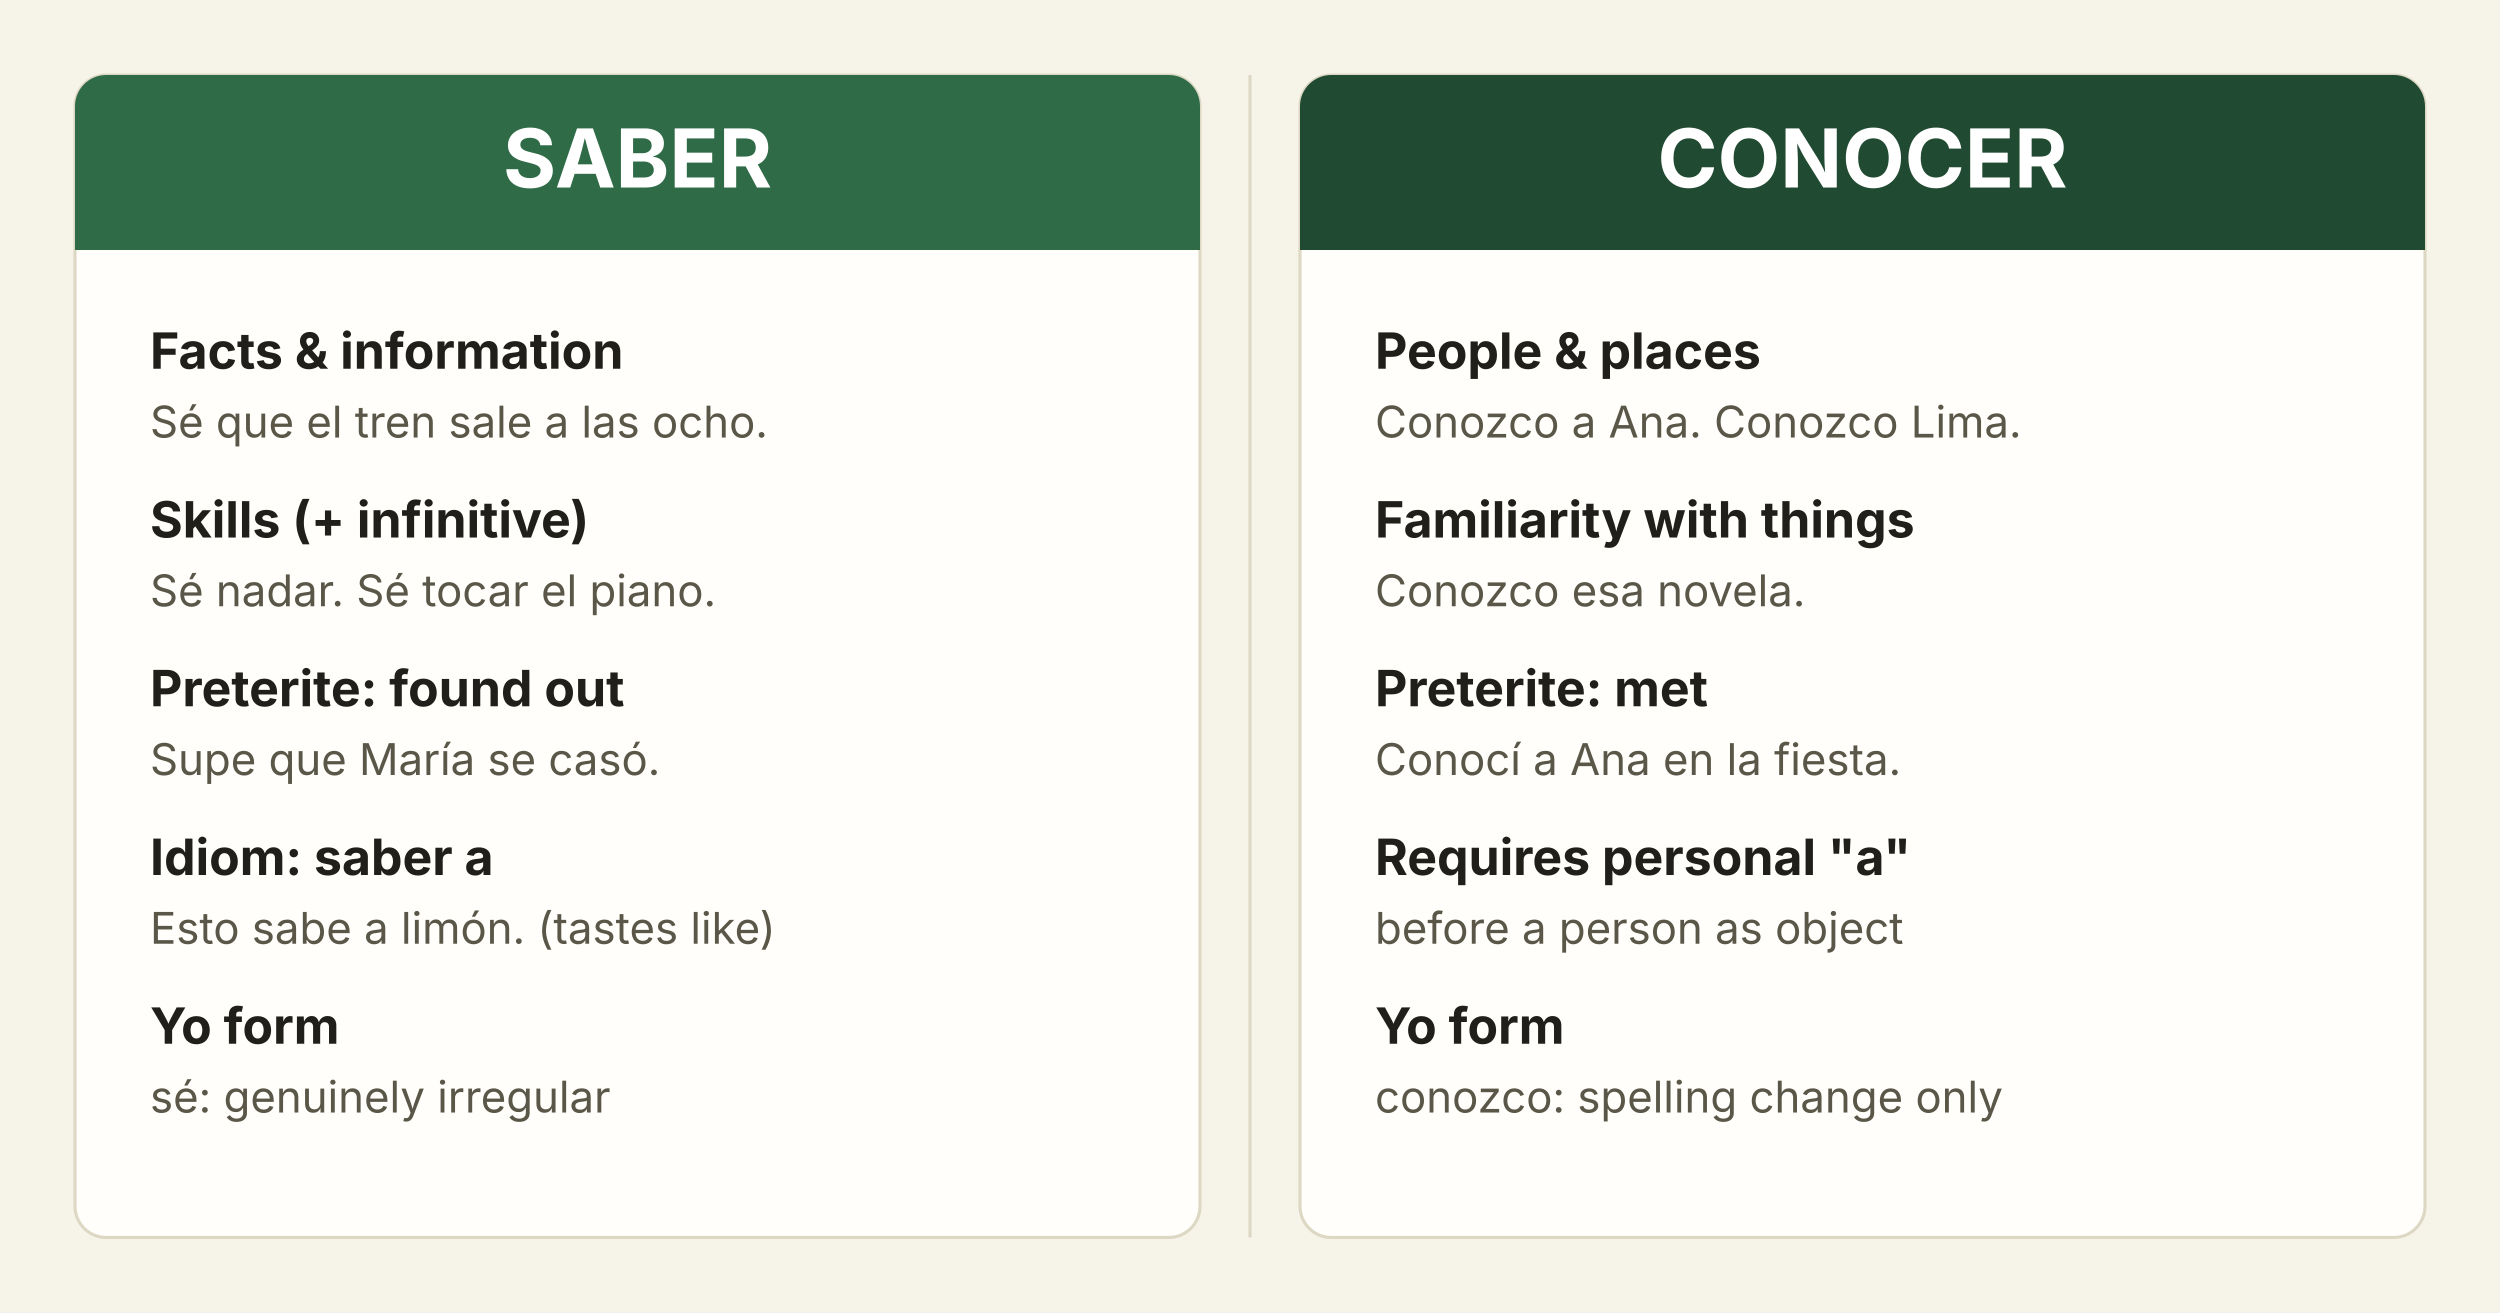
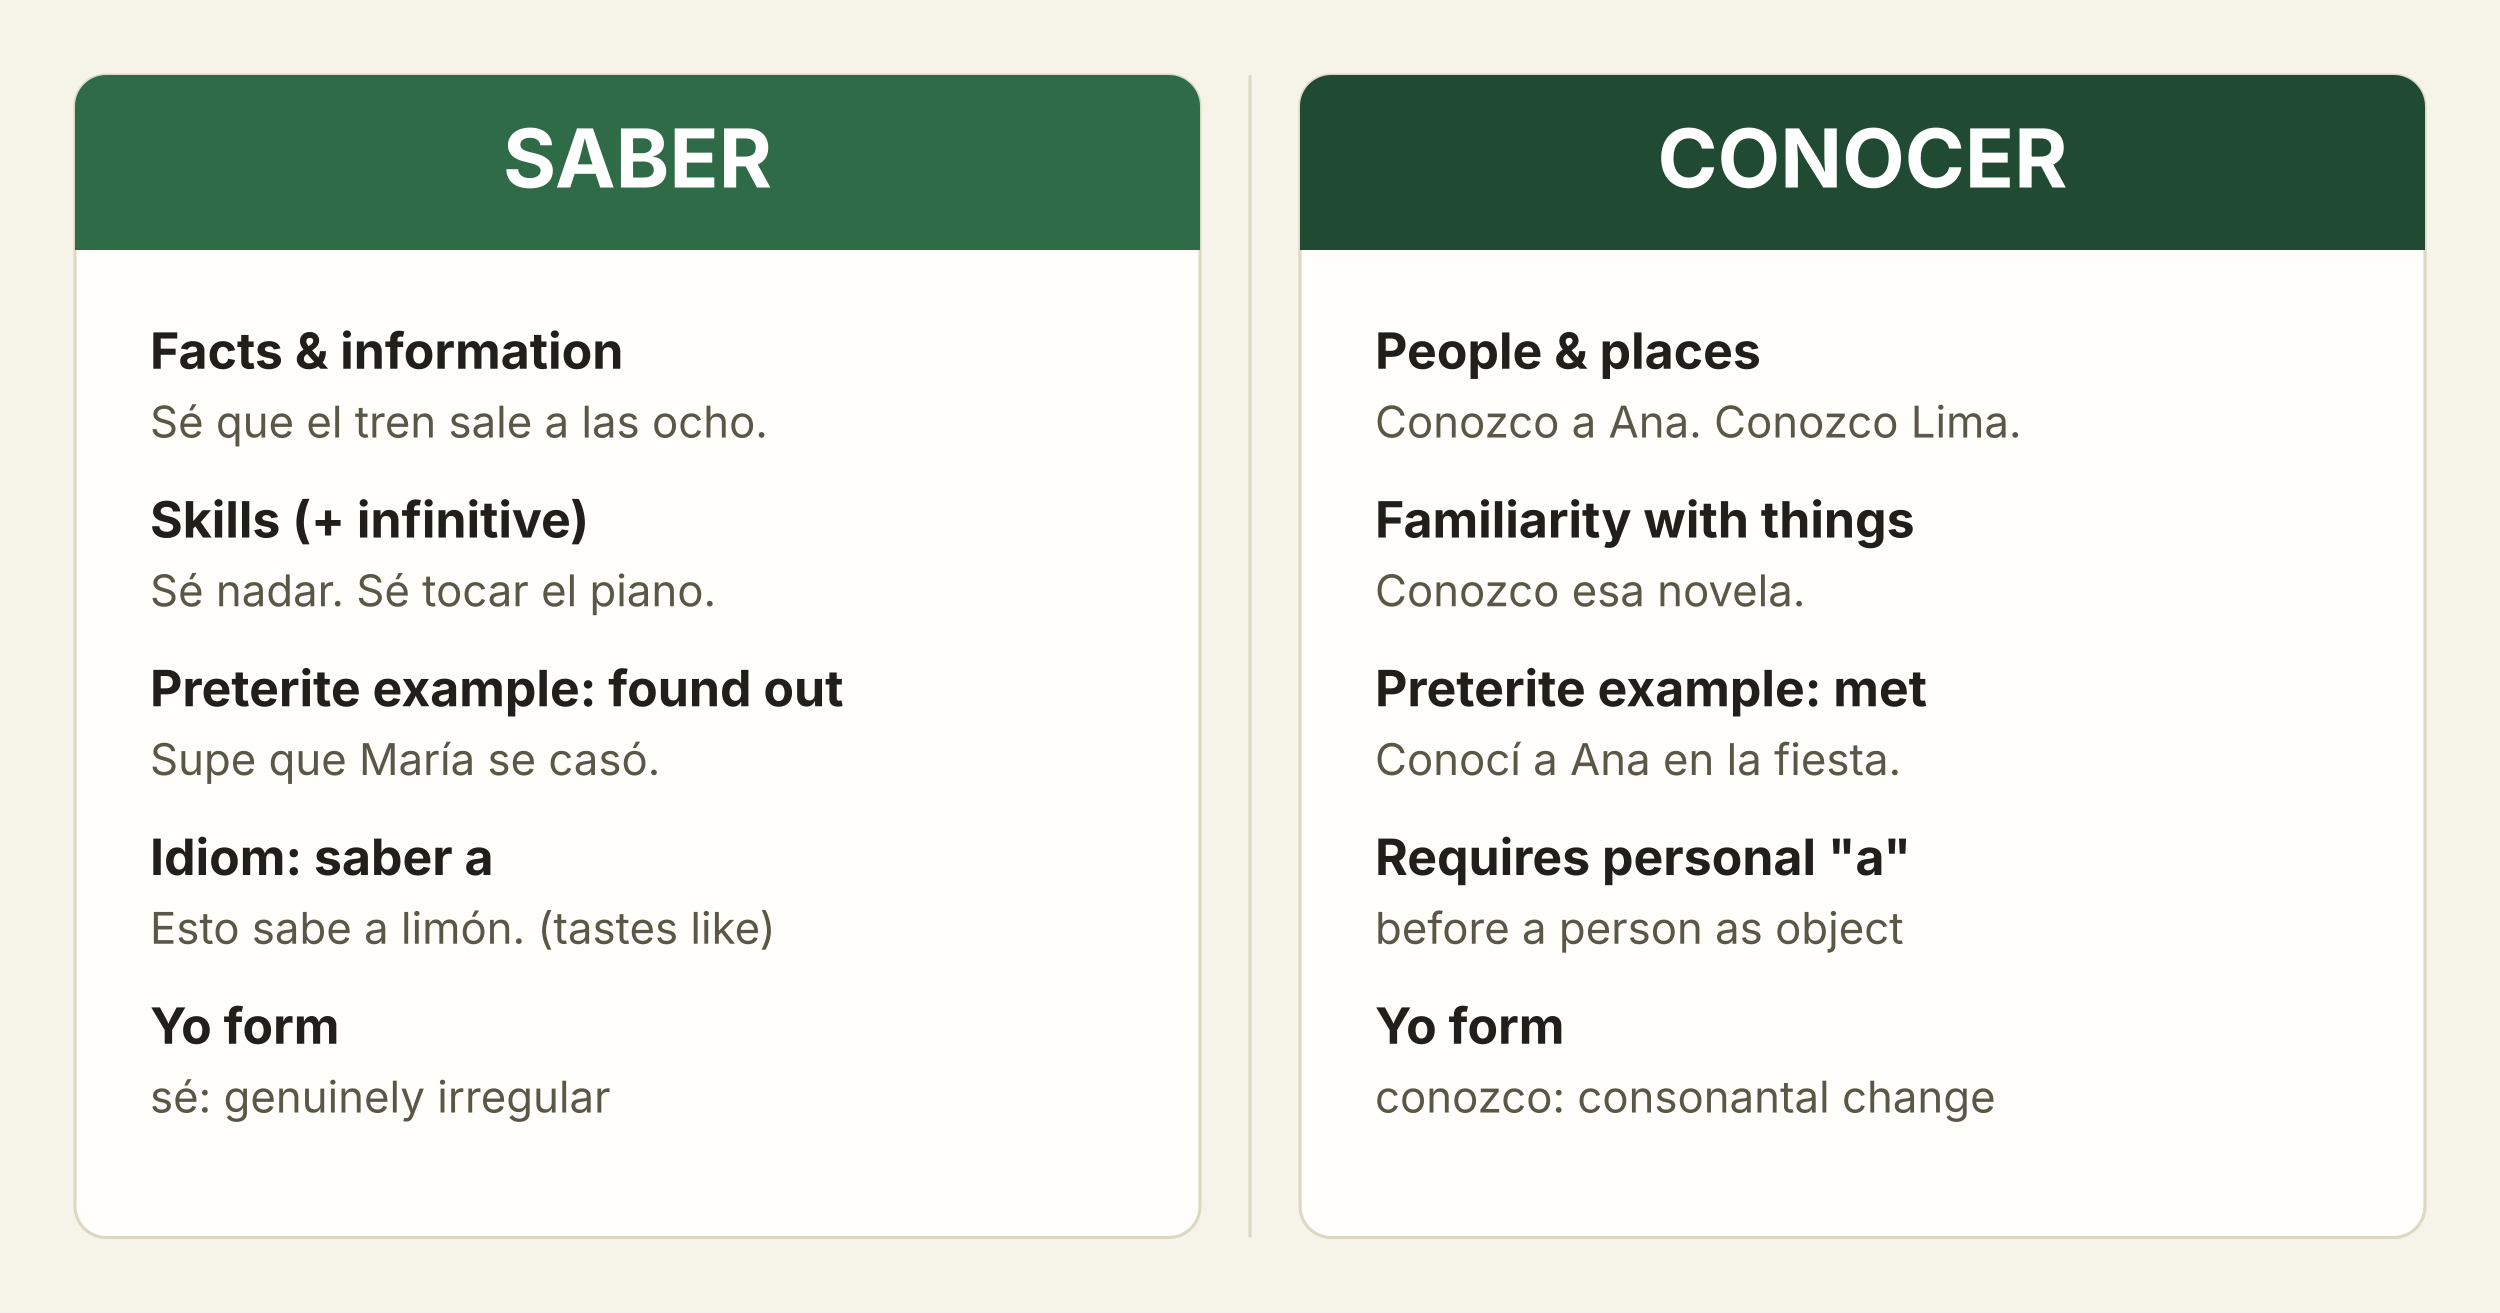
<svg xmlns="http://www.w3.org/2000/svg" viewBox="0 0 800 420" font-family="system-ui, -apple-system, sans-serif">
  <rect width="800" height="420" fill="#f6f4e9" />
  <rect x="24" y="24" width="360" height="372" rx="10" fill="#fffefa" stroke="#ddd8c4" />
  <rect x="416" y="24" width="360" height="372" rx="10" fill="#fffefa" stroke="#ddd8c4" />
  <rect x="24" y="24" width="360" height="56" rx="10" fill="#2f6b47" />
  <rect x="24" y="60" width="360" height="20" fill="#2f6b47" />
  <text x="204" y="60" text-anchor="middle" fill="#ffffff" font-size="26" font-weight="700">SABER</text>
  <rect x="416" y="24" width="360" height="56" rx="10" fill="#204a31" />
  <rect x="416" y="60" width="360" height="20" fill="#204a31" />
  <text x="596" y="60" text-anchor="middle" fill="#ffffff" font-size="26" font-weight="700">CONOCER</text>
  <g fill="#201f1a" font-size="16">
    <text x="48" y="118" font-weight="700">Facts &amp; information</text>
    <text x="48" y="140" fill="#5a5648" font-size="14">Sé que el tren sale a las ocho.</text>
    <text x="48" y="172" font-weight="700">Skills (+ infinitive)</text>
    <text x="48" y="194" fill="#5a5648" font-size="14">Sé nadar. Sé tocar el piano.</text>
-     <text x="48" y="226" font-weight="700">Preterite: found out</text>
+     <text x="48" y="226" font-weight="700">Preterite example: found out</text>
    <text x="48" y="248" fill="#5a5648" font-size="14">Supe que María se casó.</text>
    <text x="48" y="280" font-weight="700">Idiom: saber a</text>
    <text x="48" y="302" fill="#5a5648" font-size="14">Esto sabe a limón. (tastes like)</text>
    <text x="48" y="334" font-weight="700">Yo form</text>
    <text x="48" y="356" fill="#5a5648" font-size="14">sé: genuinely irregular</text>
  </g>
  <g fill="#201f1a" font-size="16">
    <text x="440" y="118" font-weight="700">People &amp; places</text>
    <text x="440" y="140" fill="#5a5648" font-size="14">Conozco a Ana. Conozco Lima.</text>
    <text x="440" y="172" font-weight="700">Familiarity with things</text>
    <text x="440" y="194" fill="#5a5648" font-size="14">Conozco esa novela.</text>
-     <text x="440" y="226" font-weight="700">Preterite: met</text>
+     <text x="440" y="226" font-weight="700">Preterite example: met</text>
    <text x="440" y="248" fill="#5a5648" font-size="14">Conocí a Ana en la fiesta.</text>
    <text x="440" y="280" font-weight="700">Requires personal "a"</text>
    <text x="440" y="302" fill="#5a5648" font-size="14">before a person as object</text>
    <text x="440" y="334" font-weight="700">Yo form</text>
-     <text x="440" y="356" fill="#5a5648" font-size="14">conozco: spelling change only</text>
+     <text x="440" y="356" fill="#5a5648" font-size="14">conozco: consonantal change</text>
  </g>
  <line x1="400" y1="24" x2="400" y2="396" stroke="#ddd8c4" stroke-width="1" />
</svg>
